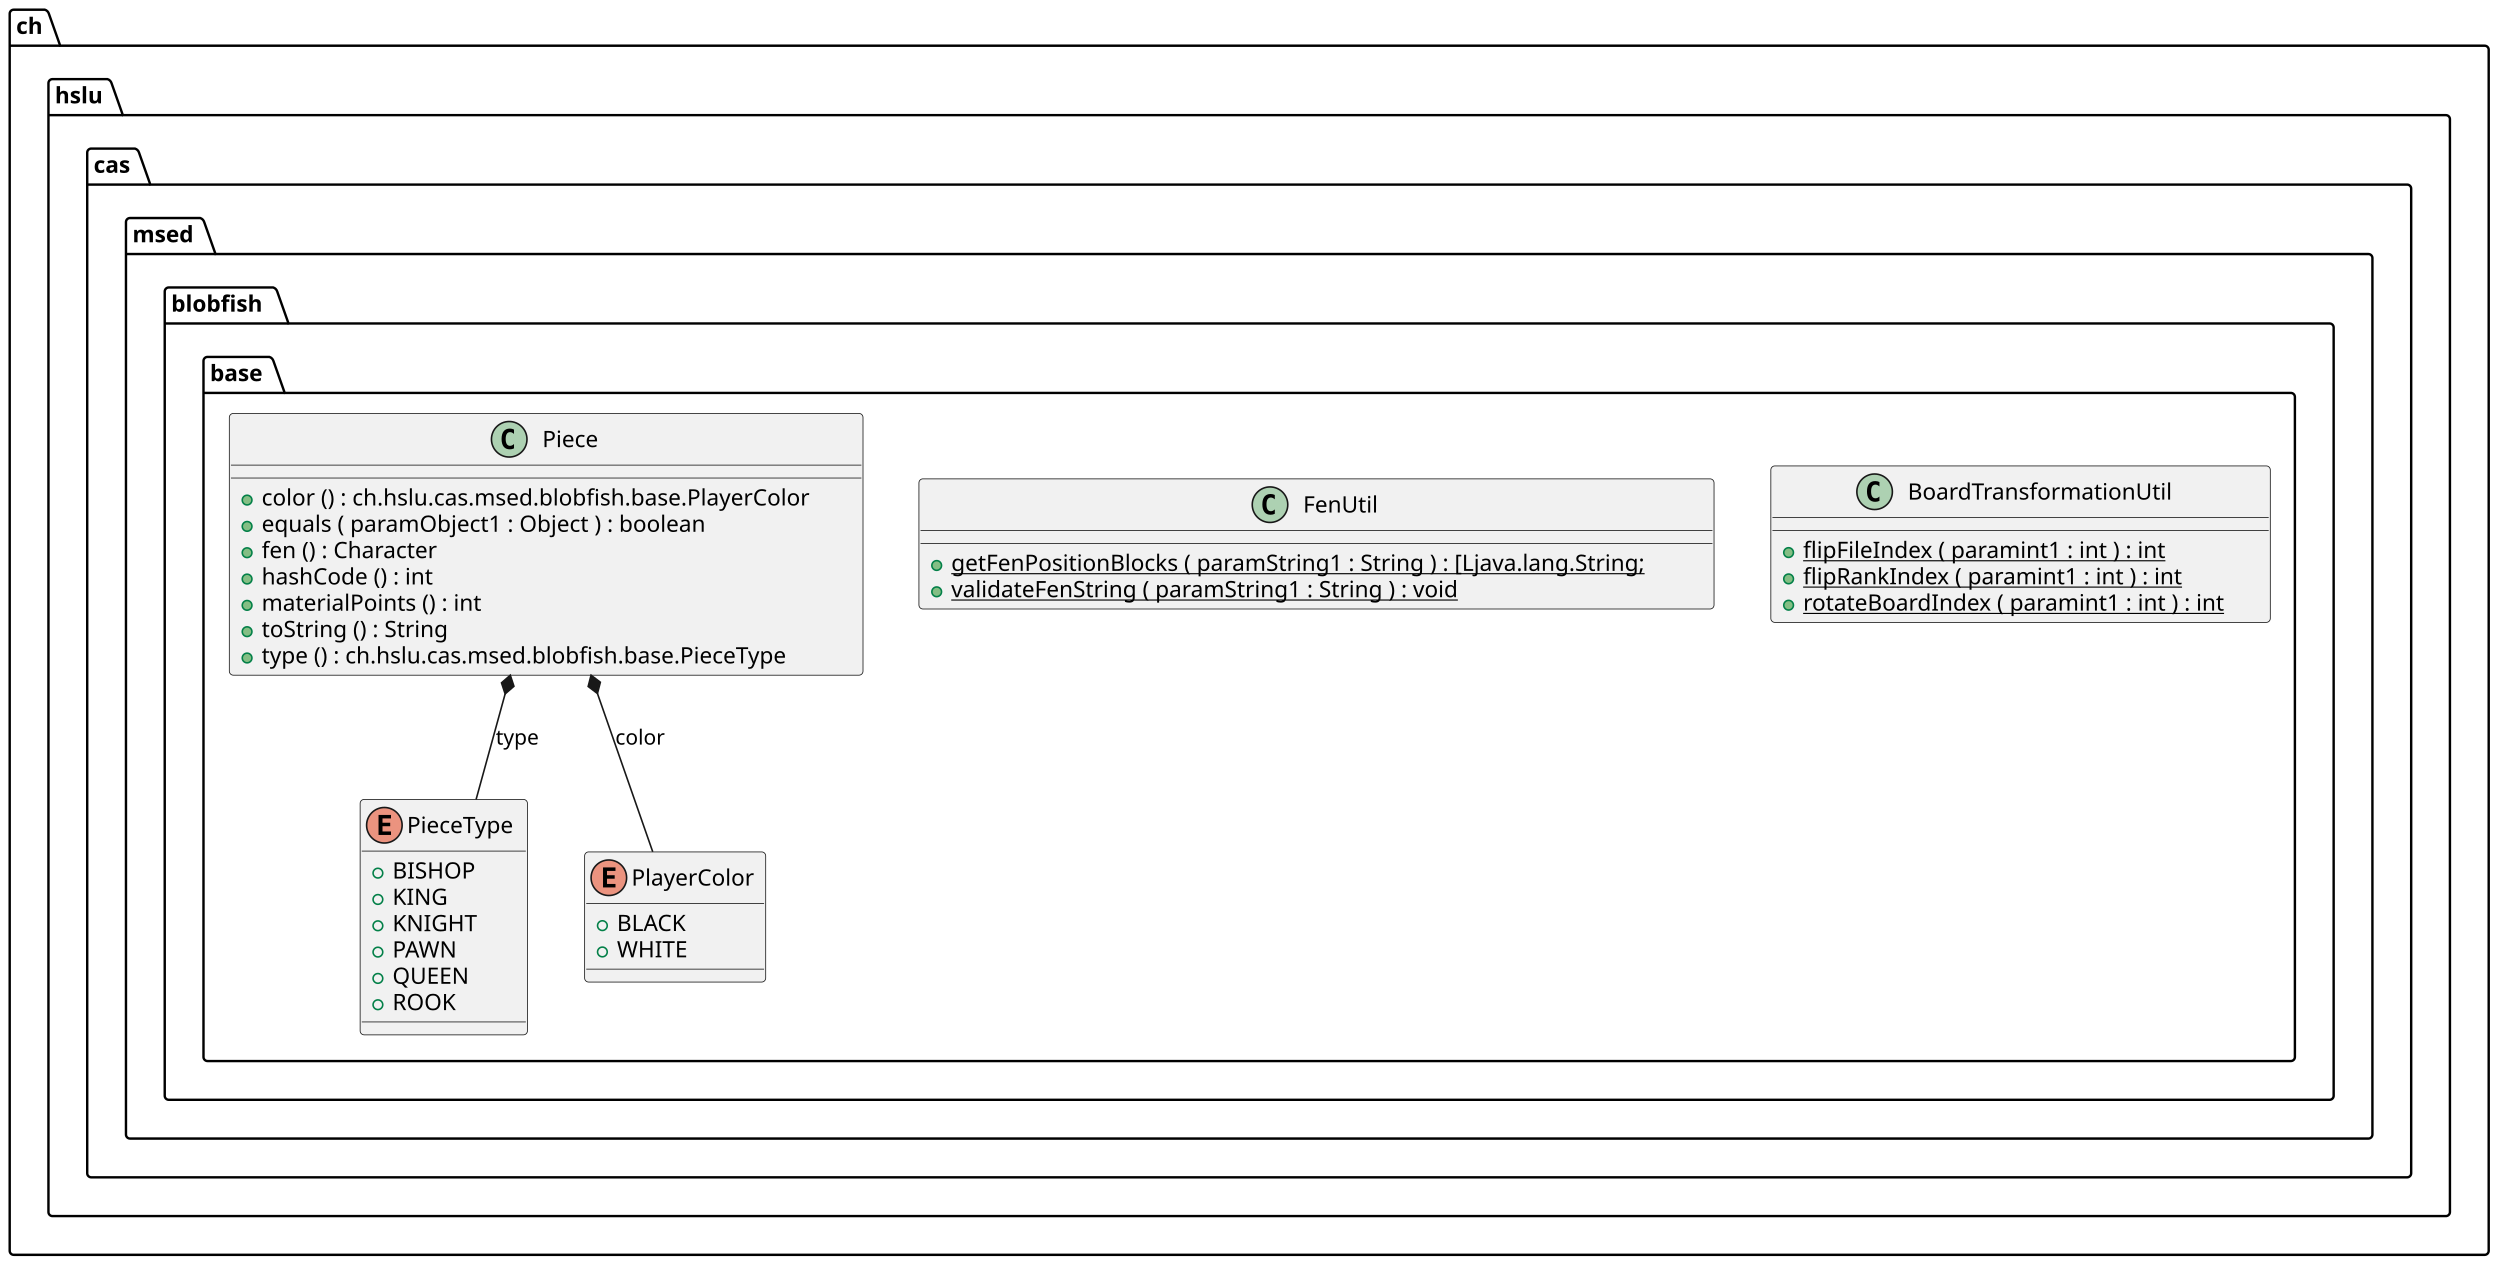
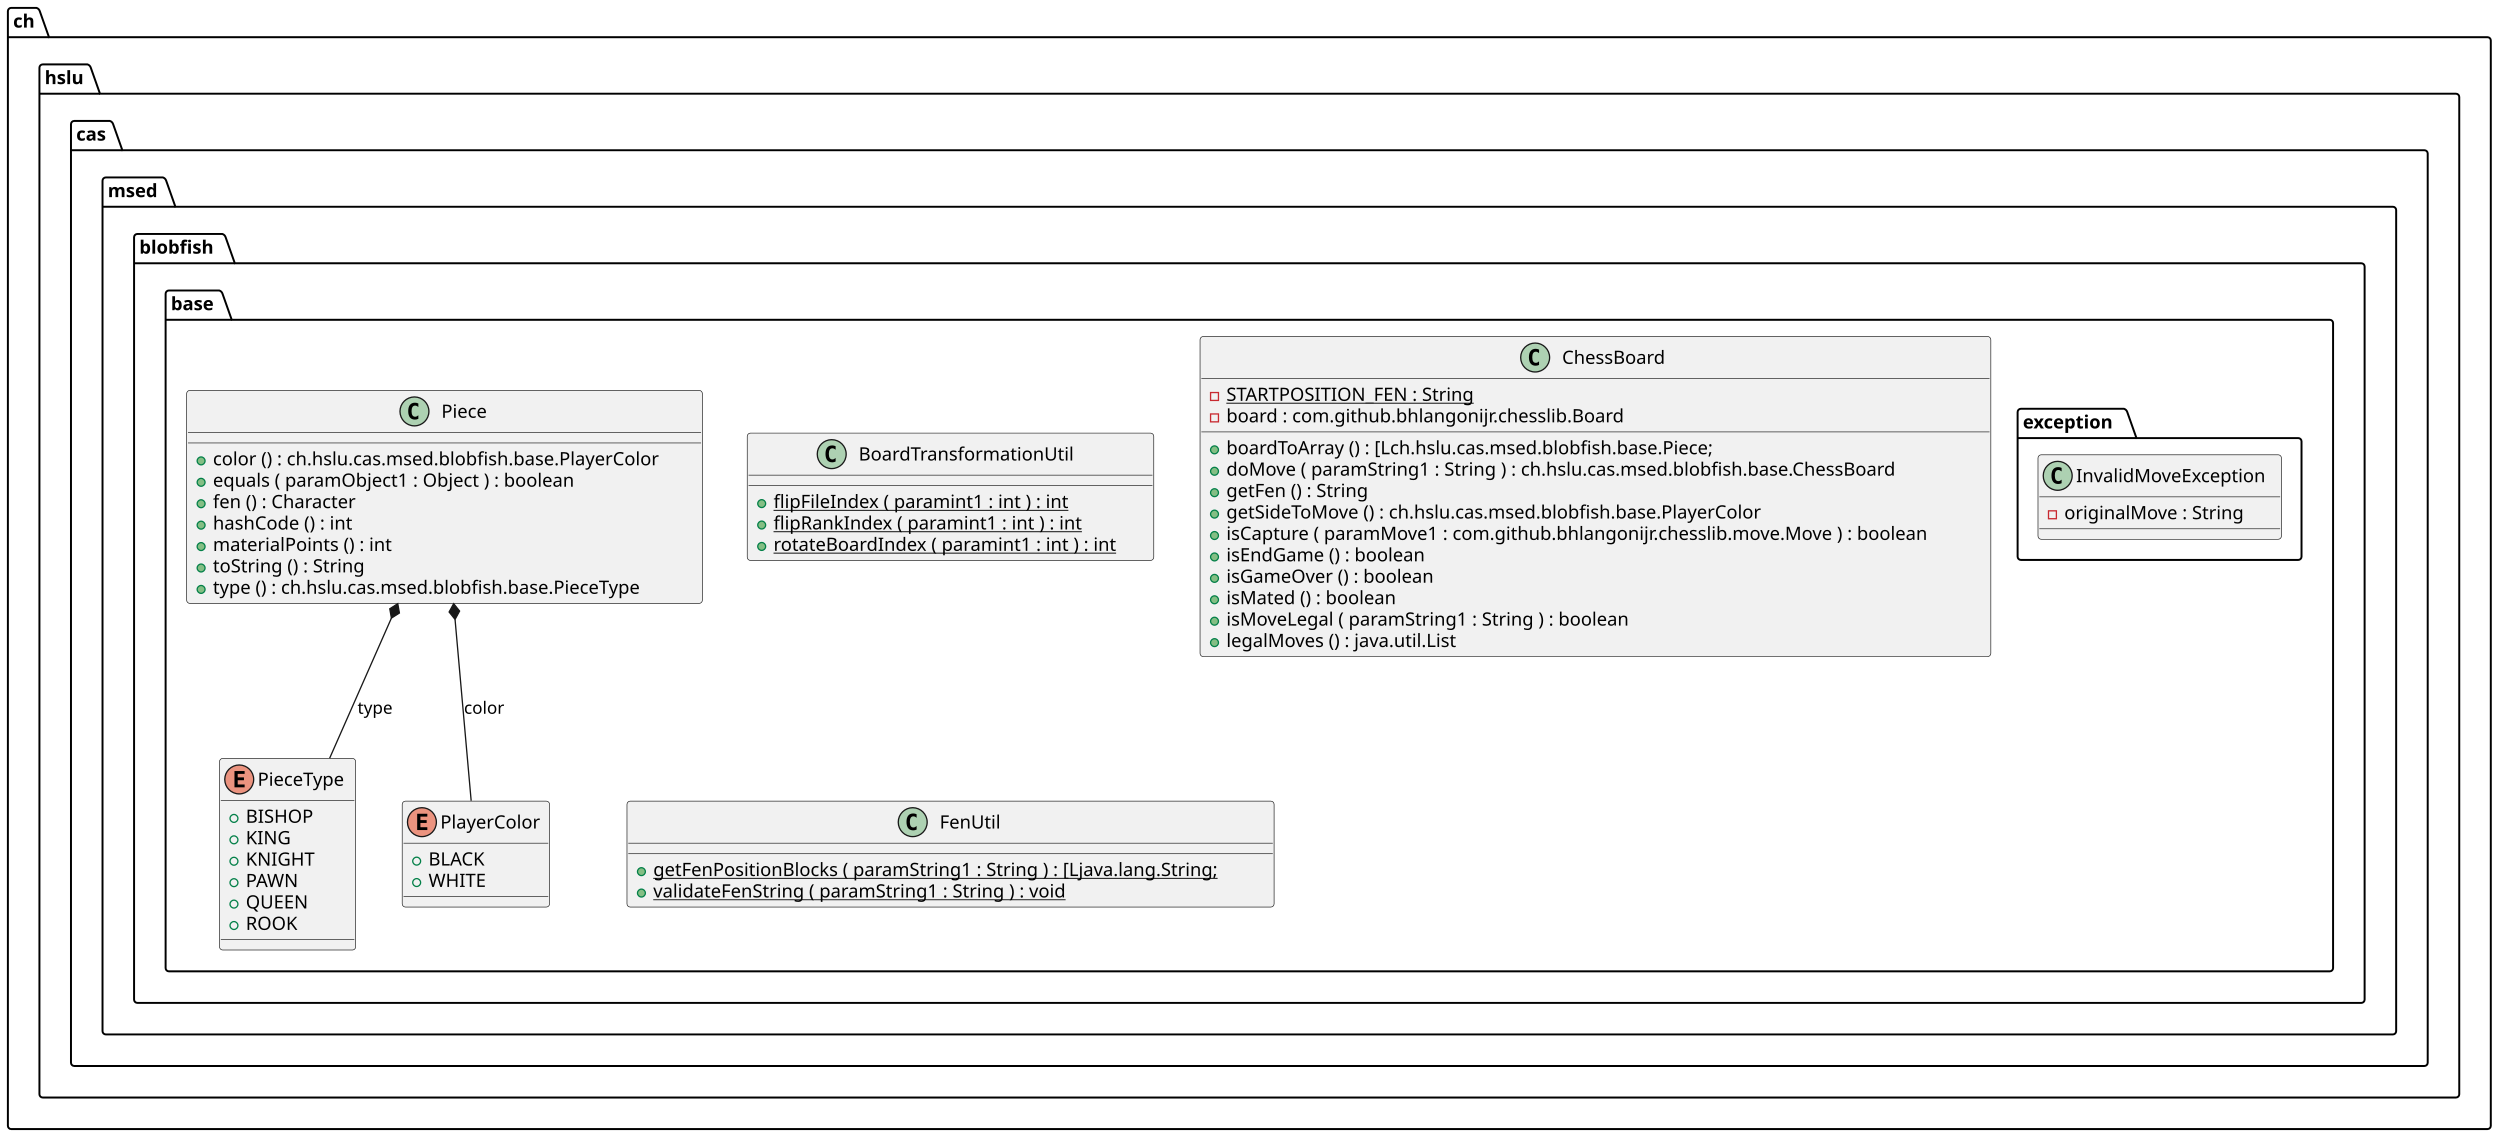
- <svg xmlns="http://www.w3.org/2000/svg" contentStyleType="text/css" data-diagram-type="CLASS" height="784px" preserveAspectRatio="none" style="width:1548px;height:784px;background:#FFFFFF;" version="1.1" viewBox="0 0 1548 784" width="1548px" zoomAndPan="magnify">
+ <svg xmlns="http://www.w3.org/2000/svg" contentStyleType="text/css" data-diagram-type="CLASS" height="866px" preserveAspectRatio="none" style="width:1902px;height:866px;background:#FFFFFF;" version="1.1" viewBox="0 0 1902 866" width="1902px" zoomAndPan="magnify">
  <defs />
  <g>
    <g class="cluster" data-entity="ch" data-source-line="2" data-uid="ent0003" id="cluster_ch">
-       <path d="M8.5,6 L27.766,6 A3.75,3.75 0 0 1 30.266,8.5 L37.266,28.297 L1538.5,28.297 A2.5,2.5 0 0 1 1541,30.797 L1541,774.5 A2.5,2.5 0 0 1 1538.5,777 L8.5,777 A2.5,2.5 0 0 1 6,774.5 L6,8.5 A2.5,2.5 0 0 1 8.5,6" fill="none" style="stroke:#000000;stroke-width:1.5;" />
+       <path d="M8.5,6 L27.766,6 A3.75,3.75 0 0 1 30.266,8.5 L37.266,28.297 L1892.5,28.297 A2.5,2.5 0 0 1 1895,30.797 L1895,856.5 A2.5,2.5 0 0 1 1892.5,859 L8.5,859 A2.5,2.5 0 0 1 6,856.5 L6,8.5 A2.5,2.5 0 0 1 8.5,6" fill="none" style="stroke:#000000;stroke-width:1.5;" />
      <line style="stroke:#000000;stroke-width:1.5;" x1="6" x2="37.266" y1="28.297" y2="28.297" />
      <text fill="#000000" font-family="sans-serif" font-size="14" font-weight="bold" lengthAdjust="spacing" textLength="18.266" x="10" y="20.995">ch</text>
    </g>
    <g class="cluster" data-entity="hslu" data-source-line="2" data-uid="ent0004" id="cluster_hslu">
-       <path d="M32.5,49 L66.565,49 A3.75,3.75 0 0 1 69.065,51.5 L76.065,71.297 L1514.5,71.297 A2.5,2.5 0 0 1 1517,73.797 L1517,750.5 A2.5,2.5 0 0 1 1514.5,753 L32.5,753 A2.5,2.5 0 0 1 30,750.5 L30,51.5 A2.5,2.5 0 0 1 32.5,49" fill="none" style="stroke:#000000;stroke-width:1.5;" />
+       <path d="M32.5,49 L66.565,49 A3.75,3.75 0 0 1 69.065,51.5 L76.065,71.297 L1868.5,71.297 A2.5,2.5 0 0 1 1871,73.797 L1871,832.5 A2.5,2.5 0 0 1 1868.5,835 L32.5,835 A2.5,2.5 0 0 1 30,832.5 L30,51.5 A2.5,2.5 0 0 1 32.5,49" fill="none" style="stroke:#000000;stroke-width:1.5;" />
      <line style="stroke:#000000;stroke-width:1.5;" x1="30" x2="76.065" y1="71.297" y2="71.297" />
      <text fill="#000000" font-family="sans-serif" font-size="14" font-weight="bold" lengthAdjust="spacing" textLength="33.065" x="34" y="63.995">hslu</text>
    </g>
    <g class="cluster" data-entity="cas" data-source-line="2" data-uid="ent0005" id="cluster_cas">
-       <path d="M56.5,92 L83.579,92 A3.75,3.75 0 0 1 86.079,94.5 L93.079,114.297 L1490.5,114.297 A2.5,2.5 0 0 1 1493,116.797 L1493,726.5 A2.5,2.5 0 0 1 1490.5,729 L56.5,729 A2.5,2.5 0 0 1 54,726.5 L54,94.5 A2.5,2.5 0 0 1 56.5,92" fill="none" style="stroke:#000000;stroke-width:1.5;" />
+       <path d="M56.5,92 L83.579,92 A3.75,3.75 0 0 1 86.079,94.5 L93.079,114.297 L1844.5,114.297 A2.5,2.5 0 0 1 1847,116.797 L1847,808.5 A2.5,2.5 0 0 1 1844.5,811 L56.5,811 A2.5,2.5 0 0 1 54,808.5 L54,94.5 A2.5,2.5 0 0 1 56.5,92" fill="none" style="stroke:#000000;stroke-width:1.5;" />
      <line style="stroke:#000000;stroke-width:1.5;" x1="54" x2="93.079" y1="114.297" y2="114.297" />
      <text fill="#000000" font-family="sans-serif" font-size="14" font-weight="bold" lengthAdjust="spacing" textLength="26.079" x="58" y="106.995">cas</text>
    </g>
    <g class="cluster" data-entity="msed" data-source-line="2" data-uid="ent0006" id="cluster_msed">
-       <path d="M80.5,135 L123.938,135 A3.75,3.75 0 0 1 126.438,137.5 L133.438,157.297 L1466.5,157.297 A2.5,2.5 0 0 1 1469,159.797 L1469,702.5 A2.5,2.5 0 0 1 1466.5,705 L80.5,705 A2.5,2.5 0 0 1 78,702.5 L78,137.5 A2.5,2.5 0 0 1 80.5,135" fill="none" style="stroke:#000000;stroke-width:1.5;" />
+       <path d="M80.5,135 L123.938,135 A3.75,3.75 0 0 1 126.438,137.5 L133.438,157.297 L1820.5,157.297 A2.5,2.5 0 0 1 1823,159.797 L1823,784.5 A2.5,2.5 0 0 1 1820.5,787 L80.5,787 A2.5,2.5 0 0 1 78,784.5 L78,137.5 A2.5,2.5 0 0 1 80.5,135" fill="none" style="stroke:#000000;stroke-width:1.5;" />
      <line style="stroke:#000000;stroke-width:1.5;" x1="78" x2="133.438" y1="157.297" y2="157.297" />
      <text fill="#000000" font-family="sans-serif" font-size="14" font-weight="bold" lengthAdjust="spacing" textLength="42.438" x="82" y="149.995">msed</text>
    </g>
    <g class="cluster" data-entity="blobfish" data-source-line="2" data-uid="ent0007" id="cluster_blobfish">
-       <path d="M104.5,178 L169.149,178 A3.75,3.75 0 0 1 171.649,180.5 L178.649,200.297 L1442.5,200.297 A2.5,2.5 0 0 1 1445,202.797 L1445,678.5 A2.5,2.5 0 0 1 1442.5,681 L104.5,681 A2.5,2.5 0 0 1 102,678.5 L102,180.5 A2.5,2.5 0 0 1 104.5,178" fill="none" style="stroke:#000000;stroke-width:1.5;" />
+       <path d="M104.5,178 L169.149,178 A3.75,3.75 0 0 1 171.649,180.5 L178.649,200.297 L1796.5,200.297 A2.5,2.5 0 0 1 1799,202.797 L1799,760.5 A2.5,2.5 0 0 1 1796.5,763 L104.5,763 A2.5,2.5 0 0 1 102,760.5 L102,180.5 A2.5,2.5 0 0 1 104.5,178" fill="none" style="stroke:#000000;stroke-width:1.5;" />
      <line style="stroke:#000000;stroke-width:1.5;" x1="102" x2="178.649" y1="200.297" y2="200.297" />
      <text fill="#000000" font-family="sans-serif" font-size="14" font-weight="bold" lengthAdjust="spacing" textLength="63.649" x="106" y="192.995">blobfish</text>
    </g>
    <g class="cluster" data-entity="base" data-source-line="2" data-uid="ent0008" id="cluster_base">
-       <path d="M128.5,221 L166.797,221 A3.75,3.75 0 0 1 169.297,223.5 L176.297,243.297 L1418.5,243.297 A2.5,2.5 0 0 1 1421,245.797 L1421,654.5 A2.5,2.5 0 0 1 1418.5,657 L128.5,657 A2.5,2.5 0 0 1 126,654.5 L126,223.5 A2.5,2.5 0 0 1 128.5,221" fill="none" style="stroke:#000000;stroke-width:1.5;" />
+       <path d="M128.5,221 L166.797,221 A3.75,3.75 0 0 1 169.297,223.5 L176.297,243.297 L1772.5,243.297 A2.5,2.5 0 0 1 1775,245.797 L1775,736.5 A2.5,2.5 0 0 1 1772.5,739 L128.5,739 A2.5,2.5 0 0 1 126,736.5 L126,223.5 A2.5,2.5 0 0 1 128.5,221" fill="none" style="stroke:#000000;stroke-width:1.5;" />
      <line style="stroke:#000000;stroke-width:1.5;" x1="126" x2="176.297" y1="243.297" y2="243.297" />
      <text fill="#000000" font-family="sans-serif" font-size="14" font-weight="bold" lengthAdjust="spacing" textLength="37.297" x="130" y="235.995">base</text>
    </g>
+     <g class="cluster" data-entity="exception" data-source-line="58" data-uid="ent0015" id="cluster_exception">
+       <path d="M1537.5,311 L1615.917,311 A3.75,3.75 0 0 1 1618.417,313.5 L1625.417,333.297 L1748.5,333.297 A2.5,2.5 0 0 1 1751,335.797 L1751,423.5 A2.5,2.5 0 0 1 1748.5,426 L1537.5,426 A2.5,2.5 0 0 1 1535,423.5 L1535,313.5 A2.5,2.5 0 0 1 1537.5,311" fill="none" style="stroke:#000000;stroke-width:1.5;" />
+       <line style="stroke:#000000;stroke-width:1.5;" x1="1535" x2="1625.417" y1="333.297" y2="333.297" />
+       <text fill="#000000" font-family="sans-serif" font-size="14" font-weight="bold" lengthAdjust="spacing" textLength="77.417" x="1539" y="325.995">exception</text>
+     </g>
    <g class="entity" data-entity="BoardTransformationUtil" data-source-line="2" data-uid="ent0002" id="entity_BoardTransformationUtil">
-       <rect fill="#F1F1F1" height="96.891" rx="2.5" ry="2.5" style="stroke:#181818;stroke-width:0.5;" width="309.281" x="1096.5" y="288.5" />
-       <ellipse cx="1160.768" cy="304.5" fill="#ADD1B2" rx="11" ry="11" style="stroke:#181818;stroke-width:1;" />
-       <path d="M1163.737,310.141 Q1163.159,310.438 1162.518,310.578 Q1161.877,310.734 1161.174,310.734 Q1158.674,310.734 1157.346,309.094 Q1156.034,307.438 1156.034,304.312 Q1156.034,301.188 1157.346,299.531 Q1158.674,297.875 1161.174,297.875 Q1161.877,297.875 1162.518,298.031 Q1163.174,298.188 1163.737,298.484 L1163.737,301.203 Q1163.112,300.625 1162.518,300.359 Q1161.924,300.078 1161.299,300.078 Q1159.956,300.078 1159.268,301.156 Q1158.581,302.219 1158.581,304.312 Q1158.581,306.406 1159.268,307.484 Q1159.956,308.547 1161.299,308.547 Q1161.924,308.547 1162.518,308.281 Q1163.112,308 1163.737,307.422 L1163.737,310.141 Z " fill="#000000" />
-       <text fill="#000000" font-family="sans-serif" font-size="14" lengthAdjust="spacing" textLength="172.245" x="1181.268" y="309.347">BoardTransformationUtil</text>
-       <line style="stroke:#181818;stroke-width:0.5;" x1="1097.5" x2="1404.781" y1="320.5" y2="320.5" />
-       <line style="stroke:#181818;stroke-width:0.5;" x1="1097.5" x2="1404.781" y1="328.5" y2="328.5" />
-       <ellipse cx="1107.5" cy="342.148" fill="#84BE84" rx="3" ry="3" style="stroke:#038048;stroke-width:1;" />
-       <text fill="#000000" font-family="sans-serif" font-size="14" lengthAdjust="spacing" text-decoration="underline" textLength="245.438" x="1116.5" y="345.495">flipFileIndex ( paramint1 : int ) : int</text>
-       <ellipse cx="1107.5" cy="358.445" fill="#84BE84" rx="3" ry="3" style="stroke:#038048;stroke-width:1;" />
-       <text fill="#000000" font-family="sans-serif" font-size="14" lengthAdjust="spacing" text-decoration="underline" textLength="256.279" x="1116.5" y="361.792">flipRankIndex ( paramint1 : int ) : int</text>
-       <ellipse cx="1107.5" cy="374.742" fill="#84BE84" rx="3" ry="3" style="stroke:#038048;stroke-width:1;" />
-       <text fill="#000000" font-family="sans-serif" font-size="14" lengthAdjust="spacing" text-decoration="underline" textLength="283.281" x="1116.5" y="378.089">rotateBoardIndex ( paramint1 : int ) : int</text>
+       <rect fill="#F1F1F1" height="96.891" rx="2.5" ry="2.5" style="stroke:#181818;stroke-width:0.5;" width="309.281" x="568.5" y="329.5" />
+       <ellipse cx="632.768" cy="345.5" fill="#ADD1B2" rx="11" ry="11" style="stroke:#181818;stroke-width:1;" />
+       <path d="M635.737,351.141 Q635.159,351.438 634.518,351.578 Q633.877,351.734 633.174,351.734 Q630.674,351.734 629.346,350.094 Q628.034,348.438 628.034,345.312 Q628.034,342.188 629.346,340.531 Q630.674,338.875 633.174,338.875 Q633.877,338.875 634.518,339.031 Q635.174,339.188 635.737,339.484 L635.737,342.203 Q635.112,341.625 634.518,341.359 Q633.924,341.078 633.299,341.078 Q631.956,341.078 631.268,342.156 Q630.581,343.219 630.581,345.312 Q630.581,347.406 631.268,348.484 Q631.956,349.547 633.299,349.547 Q633.924,349.547 634.518,349.281 Q635.112,349 635.737,348.422 L635.737,351.141 Z " fill="#000000" />
+       <text fill="#000000" font-family="sans-serif" font-size="14" lengthAdjust="spacing" textLength="172.245" x="653.268" y="350.347">BoardTransformationUtil</text>
+       <line style="stroke:#181818;stroke-width:0.5;" x1="569.5" x2="876.781" y1="361.5" y2="361.5" />
+       <line style="stroke:#181818;stroke-width:0.5;" x1="569.5" x2="876.781" y1="369.5" y2="369.5" />
+       <ellipse cx="579.5" cy="383.148" fill="#84BE84" rx="3" ry="3" style="stroke:#038048;stroke-width:1;" />
+       <text fill="#000000" font-family="sans-serif" font-size="14" lengthAdjust="spacing" text-decoration="underline" textLength="245.438" x="588.5" y="386.495">flipFileIndex ( paramint1 : int ) : int</text>
+       <ellipse cx="579.5" cy="399.445" fill="#84BE84" rx="3" ry="3" style="stroke:#038048;stroke-width:1;" />
+       <text fill="#000000" font-family="sans-serif" font-size="14" lengthAdjust="spacing" text-decoration="underline" textLength="256.279" x="588.5" y="402.792">flipRankIndex ( paramint1 : int ) : int</text>
+       <ellipse cx="579.5" cy="415.742" fill="#84BE84" rx="3" ry="3" style="stroke:#038048;stroke-width:1;" />
+       <text fill="#000000" font-family="sans-serif" font-size="14" lengthAdjust="spacing" text-decoration="underline" textLength="283.281" x="588.5" y="419.089">rotateBoardIndex ( paramint1 : int ) : int</text>
    </g>
-     <g class="entity" data-entity="FenUtil" data-source-line="9" data-uid="ent0009" id="entity_FenUtil">
-       <rect fill="#F1F1F1" height="80.594" rx="2.5" ry="2.5" style="stroke:#181818;stroke-width:0.5;" width="492.334" x="569" y="296.5" />
-       <ellipse cx="786.39" cy="312.5" fill="#ADD1B2" rx="11" ry="11" style="stroke:#181818;stroke-width:1;" />
-       <path d="M789.358,318.141 Q788.78,318.438 788.14,318.578 Q787.499,318.734 786.796,318.734 Q784.296,318.734 782.968,317.094 Q781.655,315.438 781.655,312.312 Q781.655,309.188 782.968,307.531 Q784.296,305.875 786.796,305.875 Q787.499,305.875 788.14,306.031 Q788.796,306.188 789.358,306.484 L789.358,309.203 Q788.733,308.625 788.14,308.359 Q787.546,308.078 786.921,308.078 Q785.577,308.078 784.89,309.156 Q784.202,310.219 784.202,312.312 Q784.202,314.406 784.89,315.484 Q785.577,316.547 786.921,316.547 Q787.546,316.547 788.14,316.281 Q788.733,316 789.358,315.422 L789.358,318.141 Z " fill="#000000" />
-       <text fill="#000000" font-family="sans-serif" font-size="14" lengthAdjust="spacing" textLength="49.055" x="806.89" y="317.347">FenUtil</text>
-       <line style="stroke:#181818;stroke-width:0.5;" x1="570" x2="1060.334" y1="328.5" y2="328.5" />
-       <line style="stroke:#181818;stroke-width:0.5;" x1="570" x2="1060.334" y1="336.5" y2="336.5" />
-       <ellipse cx="580" cy="350.148" fill="#84BE84" rx="3" ry="3" style="stroke:#038048;stroke-width:1;" />
-       <text fill="#000000" font-family="sans-serif" font-size="14" lengthAdjust="spacing" text-decoration="underline" textLength="466.334" x="589" y="353.495">getFenPositionBlocks ( paramString1 : String ) : [Ljava.lang.String;</text>
-       <ellipse cx="580" cy="366.445" fill="#84BE84" rx="3" ry="3" style="stroke:#038048;stroke-width:1;" />
-       <text fill="#000000" font-family="sans-serif" font-size="14" lengthAdjust="spacing" text-decoration="underline" textLength="342.576" x="589" y="369.792">validateFenString ( paramString1 : String ) : void</text>
+     <g class="entity" data-entity="ChessBoard" data-source-line="9" data-uid="ent0009" id="entity_ChessBoard">
+       <rect fill="#F1F1F1" height="243.562" rx="2.5" ry="2.5" style="stroke:#181818;stroke-width:0.5;" width="601.62" x="913" y="256" />
+       <ellipse cx="1167.939" cy="272" fill="#ADD1B2" rx="11" ry="11" style="stroke:#181818;stroke-width:1;" />
+       <path d="M1170.908,277.641 Q1170.33,277.938 1169.689,278.078 Q1169.049,278.234 1168.346,278.234 Q1165.846,278.234 1164.518,276.594 Q1163.205,274.938 1163.205,271.812 Q1163.205,268.688 1164.518,267.031 Q1165.846,265.375 1168.346,265.375 Q1169.049,265.375 1169.689,265.531 Q1170.346,265.688 1170.908,265.984 L1170.908,268.703 Q1170.283,268.125 1169.689,267.859 Q1169.096,267.578 1168.471,267.578 Q1167.127,267.578 1166.439,268.656 Q1165.752,269.719 1165.752,271.812 Q1165.752,273.906 1166.439,274.984 Q1167.127,276.047 1168.471,276.047 Q1169.096,276.047 1169.689,275.781 Q1170.283,275.5 1170.908,274.922 L1170.908,277.641 Z " fill="#000000" />
+       <text fill="#000000" font-family="sans-serif" font-size="14" lengthAdjust="spacing" textLength="83.241" x="1188.439" y="276.847">ChessBoard</text>
+       <line style="stroke:#181818;stroke-width:0.5;" x1="914" x2="1513.62" y1="288" y2="288" />
+       <rect fill="none" height="6" style="stroke:#C82930;stroke-width:1;" width="6" x="921" y="298.648" />
+       <text fill="#000000" font-family="sans-serif" font-size="14" lengthAdjust="spacing" text-decoration="underline" textLength="201.715" x="933" y="304.995">STARTPOSITION_FEN : String</text>
+       <rect fill="none" height="6" style="stroke:#C82930;stroke-width:1;" width="6" x="921" y="314.945" />
+       <text fill="#000000" font-family="sans-serif" font-size="14" lengthAdjust="spacing" textLength="323.682" x="933" y="321.292">board : com.github.bhlangonijr.chesslib.Board</text>
+       <line style="stroke:#181818;stroke-width:0.5;" x1="914" x2="1513.62" y1="328.594" y2="328.594" />
+       <ellipse cx="924" cy="342.242" fill="#84BE84" rx="3" ry="3" style="stroke:#038048;stroke-width:1;" />
+       <text fill="#000000" font-family="sans-serif" font-size="14" lengthAdjust="spacing" textLength="402.76" x="933" y="345.589">boardToArray () : [Lch.hslu.cas.msed.blobfish.base.Piece;</text>
+       <ellipse cx="924" cy="358.539" fill="#84BE84" rx="3" ry="3" style="stroke:#038048;stroke-width:1;" />
+       <text fill="#000000" font-family="sans-serif" font-size="14" lengthAdjust="spacing" textLength="550.443" x="933" y="361.886">doMove ( paramString1 : String ) : ch.hslu.cas.msed.blobfish.base.ChessBoard</text>
+       <ellipse cx="924" cy="374.836" fill="#84BE84" rx="3" ry="3" style="stroke:#038048;stroke-width:1;" />
+       <text fill="#000000" font-family="sans-serif" font-size="14" lengthAdjust="spacing" textLength="119.301" x="933" y="378.183">getFen () : String</text>
+       <ellipse cx="924" cy="391.133" fill="#84BE84" rx="3" ry="3" style="stroke:#038048;stroke-width:1;" />
+       <text fill="#000000" font-family="sans-serif" font-size="14" lengthAdjust="spacing" textLength="439.824" x="933" y="394.479">getSideToMove () : ch.hslu.cas.msed.blobfish.base.PlayerColor</text>
+       <ellipse cx="924" cy="407.43" fill="#84BE84" rx="3" ry="3" style="stroke:#038048;stroke-width:1;" />
+       <text fill="#000000" font-family="sans-serif" font-size="14" lengthAdjust="spacing" textLength="575.62" x="933" y="410.776">isCapture ( paramMove1 : com.github.bhlangonijr.chesslib.move.Move ) : boolean</text>
+       <ellipse cx="924" cy="423.727" fill="#84BE84" rx="3" ry="3" style="stroke:#038048;stroke-width:1;" />
+       <text fill="#000000" font-family="sans-serif" font-size="14" lengthAdjust="spacing" textLength="164.432" x="933" y="427.073">isEndGame () : boolean</text>
+       <ellipse cx="924" cy="440.023" fill="#84BE84" rx="3" ry="3" style="stroke:#038048;stroke-width:1;" />
+       <text fill="#000000" font-family="sans-serif" font-size="14" lengthAdjust="spacing" textLength="171.5" x="933" y="443.37">isGameOver () : boolean</text>
+       <ellipse cx="924" cy="456.32" fill="#84BE84" rx="3" ry="3" style="stroke:#038048;stroke-width:1;" />
+       <text fill="#000000" font-family="sans-serif" font-size="14" lengthAdjust="spacing" textLength="139.795" x="933" y="459.667">isMated () : boolean</text>
+       <ellipse cx="924" cy="472.617" fill="#84BE84" rx="3" ry="3" style="stroke:#038048;stroke-width:1;" />
+       <text fill="#000000" font-family="sans-serif" font-size="14" lengthAdjust="spacing" textLength="331.885" x="933" y="475.964">isMoveLegal ( paramString1 : String ) : boolean</text>
+       <ellipse cx="924" cy="488.914" fill="#84BE84" rx="3" ry="3" style="stroke:#038048;stroke-width:1;" />
+       <text fill="#000000" font-family="sans-serif" font-size="14" lengthAdjust="spacing" textLength="192.534" x="933" y="492.261">legalMoves () : java.util.List</text>
    </g>
-     <g class="entity" data-entity="Piece" data-source-line="15" data-uid="ent0010" id="entity_Piece">
-       <rect fill="#F1F1F1" height="162.078" rx="2.5" ry="2.5" style="stroke:#181818;stroke-width:0.5;" width="392.372" x="142" y="256" />
-       <ellipse cx="315.308" cy="272" fill="#ADD1B2" rx="11" ry="11" style="stroke:#181818;stroke-width:1;" />
-       <path d="M318.277,277.641 Q317.699,277.938 317.058,278.078 Q316.418,278.234 315.714,278.234 Q313.214,278.234 311.886,276.594 Q310.574,274.938 310.574,271.812 Q310.574,268.688 311.886,267.031 Q313.214,265.375 315.714,265.375 Q316.418,265.375 317.058,265.531 Q317.714,265.688 318.277,265.984 L318.277,268.703 Q317.652,268.125 317.058,267.859 Q316.464,267.578 315.839,267.578 Q314.496,267.578 313.808,268.656 Q313.121,269.719 313.121,271.812 Q313.121,273.906 313.808,274.984 Q314.496,276.047 315.839,276.047 Q316.464,276.047 317.058,275.781 Q317.652,275.5 318.277,274.922 L318.277,277.641 Z " fill="#000000" />
-       <text fill="#000000" font-family="sans-serif" font-size="14" lengthAdjust="spacing" textLength="37.256" x="335.808" y="276.847">Piece</text>
-       <line style="stroke:#181818;stroke-width:0.5;" x1="143" x2="533.372" y1="288" y2="288" />
-       <line style="stroke:#181818;stroke-width:0.5;" x1="143" x2="533.372" y1="296" y2="296" />
-       <ellipse cx="153" cy="309.648" fill="#84BE84" rx="3" ry="3" style="stroke:#038048;stroke-width:1;" />
-       <text fill="#000000" font-family="sans-serif" font-size="14" lengthAdjust="spacing" textLength="366.372" x="162" y="312.995">color () : ch.hslu.cas.msed.blobfish.base.PlayerColor</text>
-       <ellipse cx="153" cy="325.945" fill="#84BE84" rx="3" ry="3" style="stroke:#038048;stroke-width:1;" />
-       <text fill="#000000" font-family="sans-serif" font-size="14" lengthAdjust="spacing" textLength="299.154" x="162" y="329.292">equals ( paramObject1 : Object ) : boolean</text>
-       <ellipse cx="153" cy="342.242" fill="#84BE84" rx="3" ry="3" style="stroke:#038048;stroke-width:1;" />
-       <text fill="#000000" font-family="sans-serif" font-size="14" lengthAdjust="spacing" textLength="120.524" x="162" y="345.589">fen () : Character</text>
-       <ellipse cx="153" cy="358.539" fill="#84BE84" rx="3" ry="3" style="stroke:#038048;stroke-width:1;" />
-       <text fill="#000000" font-family="sans-serif" font-size="14" lengthAdjust="spacing" textLength="116.703" x="162" y="361.886">hashCode () : int</text>
-       <ellipse cx="153" cy="374.836" fill="#84BE84" rx="3" ry="3" style="stroke:#038048;stroke-width:1;" />
-       <text fill="#000000" font-family="sans-serif" font-size="14" lengthAdjust="spacing" textLength="148.231" x="162" y="378.183">materialPoints () : int</text>
-       <ellipse cx="153" cy="391.133" fill="#84BE84" rx="3" ry="3" style="stroke:#038048;stroke-width:1;" />
-       <text fill="#000000" font-family="sans-serif" font-size="14" lengthAdjust="spacing" textLength="126.608" x="162" y="394.479">toString () : String</text>
-       <ellipse cx="153" cy="407.43" fill="#84BE84" rx="3" ry="3" style="stroke:#038048;stroke-width:1;" />
-       <text fill="#000000" font-family="sans-serif" font-size="14" lengthAdjust="spacing" textLength="354.648" x="162" y="410.776">type () : ch.hslu.cas.msed.blobfish.base.PieceType</text>
+     <g class="entity" data-entity="FenUtil" data-source-line="25" data-uid="ent0010" id="entity_FenUtil">
+       <rect fill="#F1F1F1" height="80.594" rx="2.5" ry="2.5" style="stroke:#181818;stroke-width:0.5;" width="492.334" x="477" y="609.5" />
+       <ellipse cx="694.39" cy="625.5" fill="#ADD1B2" rx="11" ry="11" style="stroke:#181818;stroke-width:1;" />
+       <path d="M697.358,631.141 Q696.78,631.438 696.14,631.578 Q695.499,631.734 694.796,631.734 Q692.296,631.734 690.968,630.094 Q689.655,628.438 689.655,625.312 Q689.655,622.188 690.968,620.531 Q692.296,618.875 694.796,618.875 Q695.499,618.875 696.14,619.031 Q696.796,619.188 697.358,619.484 L697.358,622.203 Q696.733,621.625 696.14,621.359 Q695.546,621.078 694.921,621.078 Q693.577,621.078 692.89,622.156 Q692.202,623.219 692.202,625.312 Q692.202,627.406 692.89,628.484 Q693.577,629.547 694.921,629.547 Q695.546,629.547 696.14,629.281 Q696.733,629 697.358,628.422 L697.358,631.141 Z " fill="#000000" />
+       <text fill="#000000" font-family="sans-serif" font-size="14" lengthAdjust="spacing" textLength="49.055" x="714.89" y="630.347">FenUtil</text>
+       <line style="stroke:#181818;stroke-width:0.5;" x1="478" x2="968.334" y1="641.5" y2="641.5" />
+       <line style="stroke:#181818;stroke-width:0.5;" x1="478" x2="968.334" y1="649.5" y2="649.5" />
+       <ellipse cx="488" cy="663.148" fill="#84BE84" rx="3" ry="3" style="stroke:#038048;stroke-width:1;" />
+       <text fill="#000000" font-family="sans-serif" font-size="14" lengthAdjust="spacing" text-decoration="underline" textLength="466.334" x="497" y="666.495">getFenPositionBlocks ( paramString1 : String ) : [Ljava.lang.String;</text>
+       <ellipse cx="488" cy="679.445" fill="#84BE84" rx="3" ry="3" style="stroke:#038048;stroke-width:1;" />
+       <text fill="#000000" font-family="sans-serif" font-size="14" lengthAdjust="spacing" text-decoration="underline" textLength="342.576" x="497" y="682.792">validateFenString ( paramString1 : String ) : void</text>
    </g>
-     <g class="entity" data-entity="PieceType" data-source-line="26" data-uid="ent0011" id="entity_PieceType">
-       <rect fill="#F1F1F1" height="145.781" rx="2.5" ry="2.5" style="stroke:#181818;stroke-width:0.5;" width="103.593" x="223" y="495" />
-       <ellipse cx="238" cy="511" fill="#EB937F" rx="11" ry="11" style="stroke:#181818;stroke-width:1;" />
-       <path d="M242.109,517 L234.391,517 L234.391,504.609 L242.109,504.609 L242.109,506.766 L236.844,506.766 L236.844,509.438 L241.609,509.438 L241.609,511.594 L236.844,511.594 L236.844,514.844 L242.109,514.844 L242.109,517 Z " fill="#000000" />
-       <text fill="#000000" font-family="sans-serif" font-size="14" lengthAdjust="spacing" textLength="71.593" x="252" y="515.847">PieceType</text>
-       <line style="stroke:#181818;stroke-width:0.5;" x1="224" x2="325.593" y1="527" y2="527" />
-       <ellipse cx="234" cy="540.648" fill="none" rx="3" ry="3" style="stroke:#038048;stroke-width:1;" />
-       <text fill="#000000" font-family="sans-serif" font-size="14" lengthAdjust="spacing" textLength="52.609" x="243" y="543.995">BISHOP</text>
-       <ellipse cx="234" cy="556.945" fill="none" rx="3" ry="3" style="stroke:#038048;stroke-width:1;" />
-       <text fill="#000000" font-family="sans-serif" font-size="14" lengthAdjust="spacing" textLength="34.631" x="243" y="560.292">KING</text>
-       <ellipse cx="234" cy="573.242" fill="none" rx="3" ry="3" style="stroke:#038048;stroke-width:1;" />
-       <text fill="#000000" font-family="sans-serif" font-size="14" lengthAdjust="spacing" textLength="53.71" x="243" y="576.589">KNIGHT</text>
-       <ellipse cx="234" cy="589.539" fill="none" rx="3" ry="3" style="stroke:#038048;stroke-width:1;" />
-       <text fill="#000000" font-family="sans-serif" font-size="14" lengthAdjust="spacing" textLength="42.335" x="243" y="592.886">PAWN</text>
-       <ellipse cx="234" cy="605.836" fill="none" rx="3" ry="3" style="stroke:#038048;stroke-width:1;" />
-       <text fill="#000000" font-family="sans-serif" font-size="14" lengthAdjust="spacing" textLength="49.431" x="243" y="609.183">QUEEN</text>
-       <ellipse cx="234" cy="622.133" fill="none" rx="3" ry="3" style="stroke:#038048;stroke-width:1;" />
-       <text fill="#000000" font-family="sans-serif" font-size="14" lengthAdjust="spacing" textLength="40.947" x="243" y="625.48">ROOK</text>
-       <line style="stroke:#181818;stroke-width:0.5;" x1="224" x2="325.593" y1="632.781" y2="632.781" />
+     <g class="entity" data-entity="Piece" data-source-line="31" data-uid="ent0011" id="entity_Piece">
+       <rect fill="#F1F1F1" height="162.078" rx="2.5" ry="2.5" style="stroke:#181818;stroke-width:0.5;" width="392.372" x="142" y="297" />
+       <ellipse cx="315.308" cy="313" fill="#ADD1B2" rx="11" ry="11" style="stroke:#181818;stroke-width:1;" />
+       <path d="M318.277,318.641 Q317.699,318.938 317.058,319.078 Q316.418,319.234 315.714,319.234 Q313.214,319.234 311.886,317.594 Q310.574,315.938 310.574,312.812 Q310.574,309.688 311.886,308.031 Q313.214,306.375 315.714,306.375 Q316.418,306.375 317.058,306.531 Q317.714,306.688 318.277,306.984 L318.277,309.703 Q317.652,309.125 317.058,308.859 Q316.464,308.578 315.839,308.578 Q314.496,308.578 313.808,309.656 Q313.121,310.719 313.121,312.812 Q313.121,314.906 313.808,315.984 Q314.496,317.047 315.839,317.047 Q316.464,317.047 317.058,316.781 Q317.652,316.5 318.277,315.922 L318.277,318.641 Z " fill="#000000" />
+       <text fill="#000000" font-family="sans-serif" font-size="14" lengthAdjust="spacing" textLength="37.256" x="335.808" y="317.847">Piece</text>
+       <line style="stroke:#181818;stroke-width:0.5;" x1="143" x2="533.372" y1="329" y2="329" />
+       <line style="stroke:#181818;stroke-width:0.5;" x1="143" x2="533.372" y1="337" y2="337" />
+       <ellipse cx="153" cy="350.648" fill="#84BE84" rx="3" ry="3" style="stroke:#038048;stroke-width:1;" />
+       <text fill="#000000" font-family="sans-serif" font-size="14" lengthAdjust="spacing" textLength="366.372" x="162" y="353.995">color () : ch.hslu.cas.msed.blobfish.base.PlayerColor</text>
+       <ellipse cx="153" cy="366.945" fill="#84BE84" rx="3" ry="3" style="stroke:#038048;stroke-width:1;" />
+       <text fill="#000000" font-family="sans-serif" font-size="14" lengthAdjust="spacing" textLength="299.154" x="162" y="370.292">equals ( paramObject1 : Object ) : boolean</text>
+       <ellipse cx="153" cy="383.242" fill="#84BE84" rx="3" ry="3" style="stroke:#038048;stroke-width:1;" />
+       <text fill="#000000" font-family="sans-serif" font-size="14" lengthAdjust="spacing" textLength="120.524" x="162" y="386.589">fen () : Character</text>
+       <ellipse cx="153" cy="399.539" fill="#84BE84" rx="3" ry="3" style="stroke:#038048;stroke-width:1;" />
+       <text fill="#000000" font-family="sans-serif" font-size="14" lengthAdjust="spacing" textLength="116.703" x="162" y="402.886">hashCode () : int</text>
+       <ellipse cx="153" cy="415.836" fill="#84BE84" rx="3" ry="3" style="stroke:#038048;stroke-width:1;" />
+       <text fill="#000000" font-family="sans-serif" font-size="14" lengthAdjust="spacing" textLength="148.231" x="162" y="419.183">materialPoints () : int</text>
+       <ellipse cx="153" cy="432.133" fill="#84BE84" rx="3" ry="3" style="stroke:#038048;stroke-width:1;" />
+       <text fill="#000000" font-family="sans-serif" font-size="14" lengthAdjust="spacing" textLength="126.608" x="162" y="435.479">toString () : String</text>
+       <ellipse cx="153" cy="448.43" fill="#84BE84" rx="3" ry="3" style="stroke:#038048;stroke-width:1;" />
+       <text fill="#000000" font-family="sans-serif" font-size="14" lengthAdjust="spacing" textLength="354.648" x="162" y="451.776">type () : ch.hslu.cas.msed.blobfish.base.PieceType</text>
    </g>
-     <g class="entity" data-entity="PlayerColor" data-source-line="36" data-uid="ent0012" id="entity_PlayerColor">
-       <rect fill="#F1F1F1" height="80.594" rx="2.5" ry="2.5" style="stroke:#181818;stroke-width:0.5;" width="112.117" x="362" y="527.5" />
-       <ellipse cx="377" cy="543.5" fill="#EB937F" rx="11" ry="11" style="stroke:#181818;stroke-width:1;" />
-       <path d="M381.109,549.5 L373.391,549.5 L373.391,537.109 L381.109,537.109 L381.109,539.266 L375.844,539.266 L375.844,541.938 L380.609,541.938 L380.609,544.094 L375.844,544.094 L375.844,547.344 L381.109,547.344 L381.109,549.5 Z " fill="#000000" />
-       <text fill="#000000" font-family="sans-serif" font-size="14" lengthAdjust="spacing" textLength="80.117" x="391" y="548.347">PlayerColor</text>
-       <line style="stroke:#181818;stroke-width:0.5;" x1="363" x2="473.117" y1="559.5" y2="559.5" />
-       <ellipse cx="373" cy="573.148" fill="none" rx="3" ry="3" style="stroke:#038048;stroke-width:1;" />
-       <text fill="#000000" font-family="sans-serif" font-size="14" lengthAdjust="spacing" textLength="45.938" x="382" y="576.495">BLACK</text>
-       <ellipse cx="373" cy="589.445" fill="none" rx="3" ry="3" style="stroke:#038048;stroke-width:1;" />
-       <text fill="#000000" font-family="sans-serif" font-size="14" lengthAdjust="spacing" textLength="45.897" x="382" y="592.792">WHITE</text>
-       <line style="stroke:#181818;stroke-width:0.5;" x1="363" x2="473.117" y1="600.094" y2="600.094" />
+     <g class="entity" data-entity="PieceType" data-source-line="42" data-uid="ent0012" id="entity_PieceType">
+       <rect fill="#F1F1F1" height="145.781" rx="2.5" ry="2.5" style="stroke:#181818;stroke-width:0.5;" width="103.593" x="167" y="577" />
+       <ellipse cx="182" cy="593" fill="#EB937F" rx="11" ry="11" style="stroke:#181818;stroke-width:1;" />
+       <path d="M186.109,599 L178.391,599 L178.391,586.609 L186.109,586.609 L186.109,588.766 L180.844,588.766 L180.844,591.438 L185.609,591.438 L185.609,593.594 L180.844,593.594 L180.844,596.844 L186.109,596.844 L186.109,599 Z " fill="#000000" />
+       <text fill="#000000" font-family="sans-serif" font-size="14" lengthAdjust="spacing" textLength="71.593" x="196" y="597.847">PieceType</text>
+       <line style="stroke:#181818;stroke-width:0.5;" x1="168" x2="269.593" y1="609" y2="609" />
+       <ellipse cx="178" cy="622.648" fill="none" rx="3" ry="3" style="stroke:#038048;stroke-width:1;" />
+       <text fill="#000000" font-family="sans-serif" font-size="14" lengthAdjust="spacing" textLength="52.609" x="187" y="625.995">BISHOP</text>
+       <ellipse cx="178" cy="638.945" fill="none" rx="3" ry="3" style="stroke:#038048;stroke-width:1;" />
+       <text fill="#000000" font-family="sans-serif" font-size="14" lengthAdjust="spacing" textLength="34.631" x="187" y="642.292">KING</text>
+       <ellipse cx="178" cy="655.242" fill="none" rx="3" ry="3" style="stroke:#038048;stroke-width:1;" />
+       <text fill="#000000" font-family="sans-serif" font-size="14" lengthAdjust="spacing" textLength="53.71" x="187" y="658.589">KNIGHT</text>
+       <ellipse cx="178" cy="671.539" fill="none" rx="3" ry="3" style="stroke:#038048;stroke-width:1;" />
+       <text fill="#000000" font-family="sans-serif" font-size="14" lengthAdjust="spacing" textLength="42.335" x="187" y="674.886">PAWN</text>
+       <ellipse cx="178" cy="687.836" fill="none" rx="3" ry="3" style="stroke:#038048;stroke-width:1;" />
+       <text fill="#000000" font-family="sans-serif" font-size="14" lengthAdjust="spacing" textLength="49.431" x="187" y="691.183">QUEEN</text>
+       <ellipse cx="178" cy="704.133" fill="none" rx="3" ry="3" style="stroke:#038048;stroke-width:1;" />
+       <text fill="#000000" font-family="sans-serif" font-size="14" lengthAdjust="spacing" textLength="40.947" x="187" y="707.48">ROOK</text>
+       <line style="stroke:#181818;stroke-width:0.5;" x1="168" x2="269.593" y1="714.781" y2="714.781" />
    </g>
-     <g class="link" data-entity-1="Piece" data-entity-2="PieceType" data-source-line="44" data-uid="lnk13" id="link_Piece_PieceType">
-       <path codeLine="44" d="M312.784,429.659 C305.894,454.679 301.53,470.55 294.81,494.98" fill="none" id="Piece-backto-PieceType" style="stroke:#181818;stroke-width:1;" />
-       <polygon fill="#181818" points="315.97,418.09,310.521,422.813,312.784,429.659,318.233,424.937,315.97,418.09" style="stroke:#181818;stroke-width:1;" />
-       <text fill="#000000" font-family="sans-serif" font-size="13" lengthAdjust="spacing" textLength="29.041" x="307" y="461.067">type</text>
+     <g class="entity" data-entity="PlayerColor" data-source-line="52" data-uid="ent0013" id="entity_PlayerColor">
+       <rect fill="#F1F1F1" height="80.594" rx="2.5" ry="2.5" style="stroke:#181818;stroke-width:0.5;" width="112.117" x="306" y="609.5" />
+       <ellipse cx="321" cy="625.5" fill="#EB937F" rx="11" ry="11" style="stroke:#181818;stroke-width:1;" />
+       <path d="M325.109,631.5 L317.391,631.5 L317.391,619.109 L325.109,619.109 L325.109,621.266 L319.844,621.266 L319.844,623.938 L324.609,623.938 L324.609,626.094 L319.844,626.094 L319.844,629.344 L325.109,629.344 L325.109,631.5 Z " fill="#000000" />
+       <text fill="#000000" font-family="sans-serif" font-size="14" lengthAdjust="spacing" textLength="80.117" x="335" y="630.347">PlayerColor</text>
+       <line style="stroke:#181818;stroke-width:0.5;" x1="307" x2="417.117" y1="641.5" y2="641.5" />
+       <ellipse cx="317" cy="655.148" fill="none" rx="3" ry="3" style="stroke:#038048;stroke-width:1;" />
+       <text fill="#000000" font-family="sans-serif" font-size="14" lengthAdjust="spacing" textLength="45.938" x="326" y="658.495">BLACK</text>
+       <ellipse cx="317" cy="671.445" fill="none" rx="3" ry="3" style="stroke:#038048;stroke-width:1;" />
+       <text fill="#000000" font-family="sans-serif" font-size="14" lengthAdjust="spacing" textLength="45.897" x="326" y="674.792">WHITE</text>
+       <line style="stroke:#181818;stroke-width:0.5;" x1="307" x2="417.117" y1="682.094" y2="682.094" />
    </g>
-     <g class="link" data-entity-1="Piece" data-entity-2="PlayerColor" data-source-line="45" data-uid="lnk14" id="link_Piece_PlayerColor">
-       <path codeLine="45" d="M369.937,429.419 C382.867,466.439 393.69,497.42 404.18,527.45" fill="none" id="Piece-backto-PlayerColor" style="stroke:#181818;stroke-width:1;" />
-       <polygon fill="#181818" points="365.98,418.09,364.182,425.073,369.937,429.419,371.735,422.435,365.98,418.09" style="stroke:#181818;stroke-width:1;" />
-       <text fill="#000000" font-family="sans-serif" font-size="13" lengthAdjust="spacing" textLength="32.011" x="381" y="461.067">color</text>
+     <g class="entity" data-entity="InvalidMoveException" data-source-line="58" data-uid="ent0014" id="entity_InvalidMoveException">
+       <rect fill="#F1F1F1" height="64.297" rx="2.5" ry="2.5" style="stroke:#181818;stroke-width:0.5;" width="185.221" x="1550.5" y="346" />
+       <ellipse cx="1565.5" cy="362" fill="#ADD1B2" rx="11" ry="11" style="stroke:#181818;stroke-width:1;" />
+       <path d="M1568.469,367.641 Q1567.891,367.938 1567.25,368.078 Q1566.609,368.234 1565.906,368.234 Q1563.406,368.234 1562.078,366.594 Q1560.766,364.938 1560.766,361.812 Q1560.766,358.688 1562.078,357.031 Q1563.406,355.375 1565.906,355.375 Q1566.609,355.375 1567.25,355.531 Q1567.906,355.688 1568.469,355.984 L1568.469,358.703 Q1567.844,358.125 1567.25,357.859 Q1566.656,357.578 1566.031,357.578 Q1564.688,357.578 1564,358.656 Q1563.312,359.719 1563.312,361.812 Q1563.312,363.906 1564,364.984 Q1564.688,366.047 1566.031,366.047 Q1566.656,366.047 1567.25,365.781 Q1567.844,365.5 1568.469,364.922 L1568.469,367.641 Z " fill="#000000" />
+       <text fill="#000000" font-family="sans-serif" font-size="14" lengthAdjust="spacing" textLength="153.221" x="1579.5" y="366.847">InvalidMoveException</text>
+       <line style="stroke:#181818;stroke-width:0.5;" x1="1551.5" x2="1734.721" y1="378" y2="378" />
+       <rect fill="none" height="6" style="stroke:#C82930;stroke-width:1;" width="6" x="1558.5" y="388.648" />
+       <text fill="#000000" font-family="sans-serif" font-size="14" lengthAdjust="spacing" textLength="145.27" x="1570.5" y="394.995">originalMove : String</text>
+       <line style="stroke:#181818;stroke-width:0.5;" x1="1551.5" x2="1734.721" y1="402.297" y2="402.297" />
+     </g>
+     <g class="link" data-entity-1="Piece" data-entity-2="PieceType" data-source-line="65" data-uid="lnk16" id="link_Piece_PieceType">
+       <path codeLine="65" d="M297.781,470.261 C281.341,507.571 266.77,540.6 250.8,576.84" fill="none" id="Piece-backto-PieceType" style="stroke:#181818;stroke-width:1;" />
+       <polygon fill="#181818" points="302.62,459.28,296.54,463.158,297.781,470.261,303.861,466.384,302.62,459.28" style="stroke:#181818;stroke-width:1;" />
+       <text fill="#000000" font-family="sans-serif" font-size="13" lengthAdjust="spacing" textLength="29.041" x="272" y="543.067">type</text>
+     </g>
+     <g class="link" data-entity-1="Piece" data-entity-2="PlayerColor" data-source-line="66" data-uid="lnk17" id="link_Piece_PlayerColor">
+       <path codeLine="66" d="M346.202,471.233 C350.592,520.663 354.97,569.92 358.46,609.22" fill="none" id="Piece-backto-PlayerColor" style="stroke:#181818;stroke-width:1;" />
+       <polygon fill="#181818" points="345.14,459.28,341.687,465.61,346.202,471.233,349.655,464.903,345.14,459.28" style="stroke:#181818;stroke-width:1;" />
+       <text fill="#000000" font-family="sans-serif" font-size="13" lengthAdjust="spacing" textLength="32.011" x="353" y="543.067">color</text>
    </g>
  </g>
</svg>
